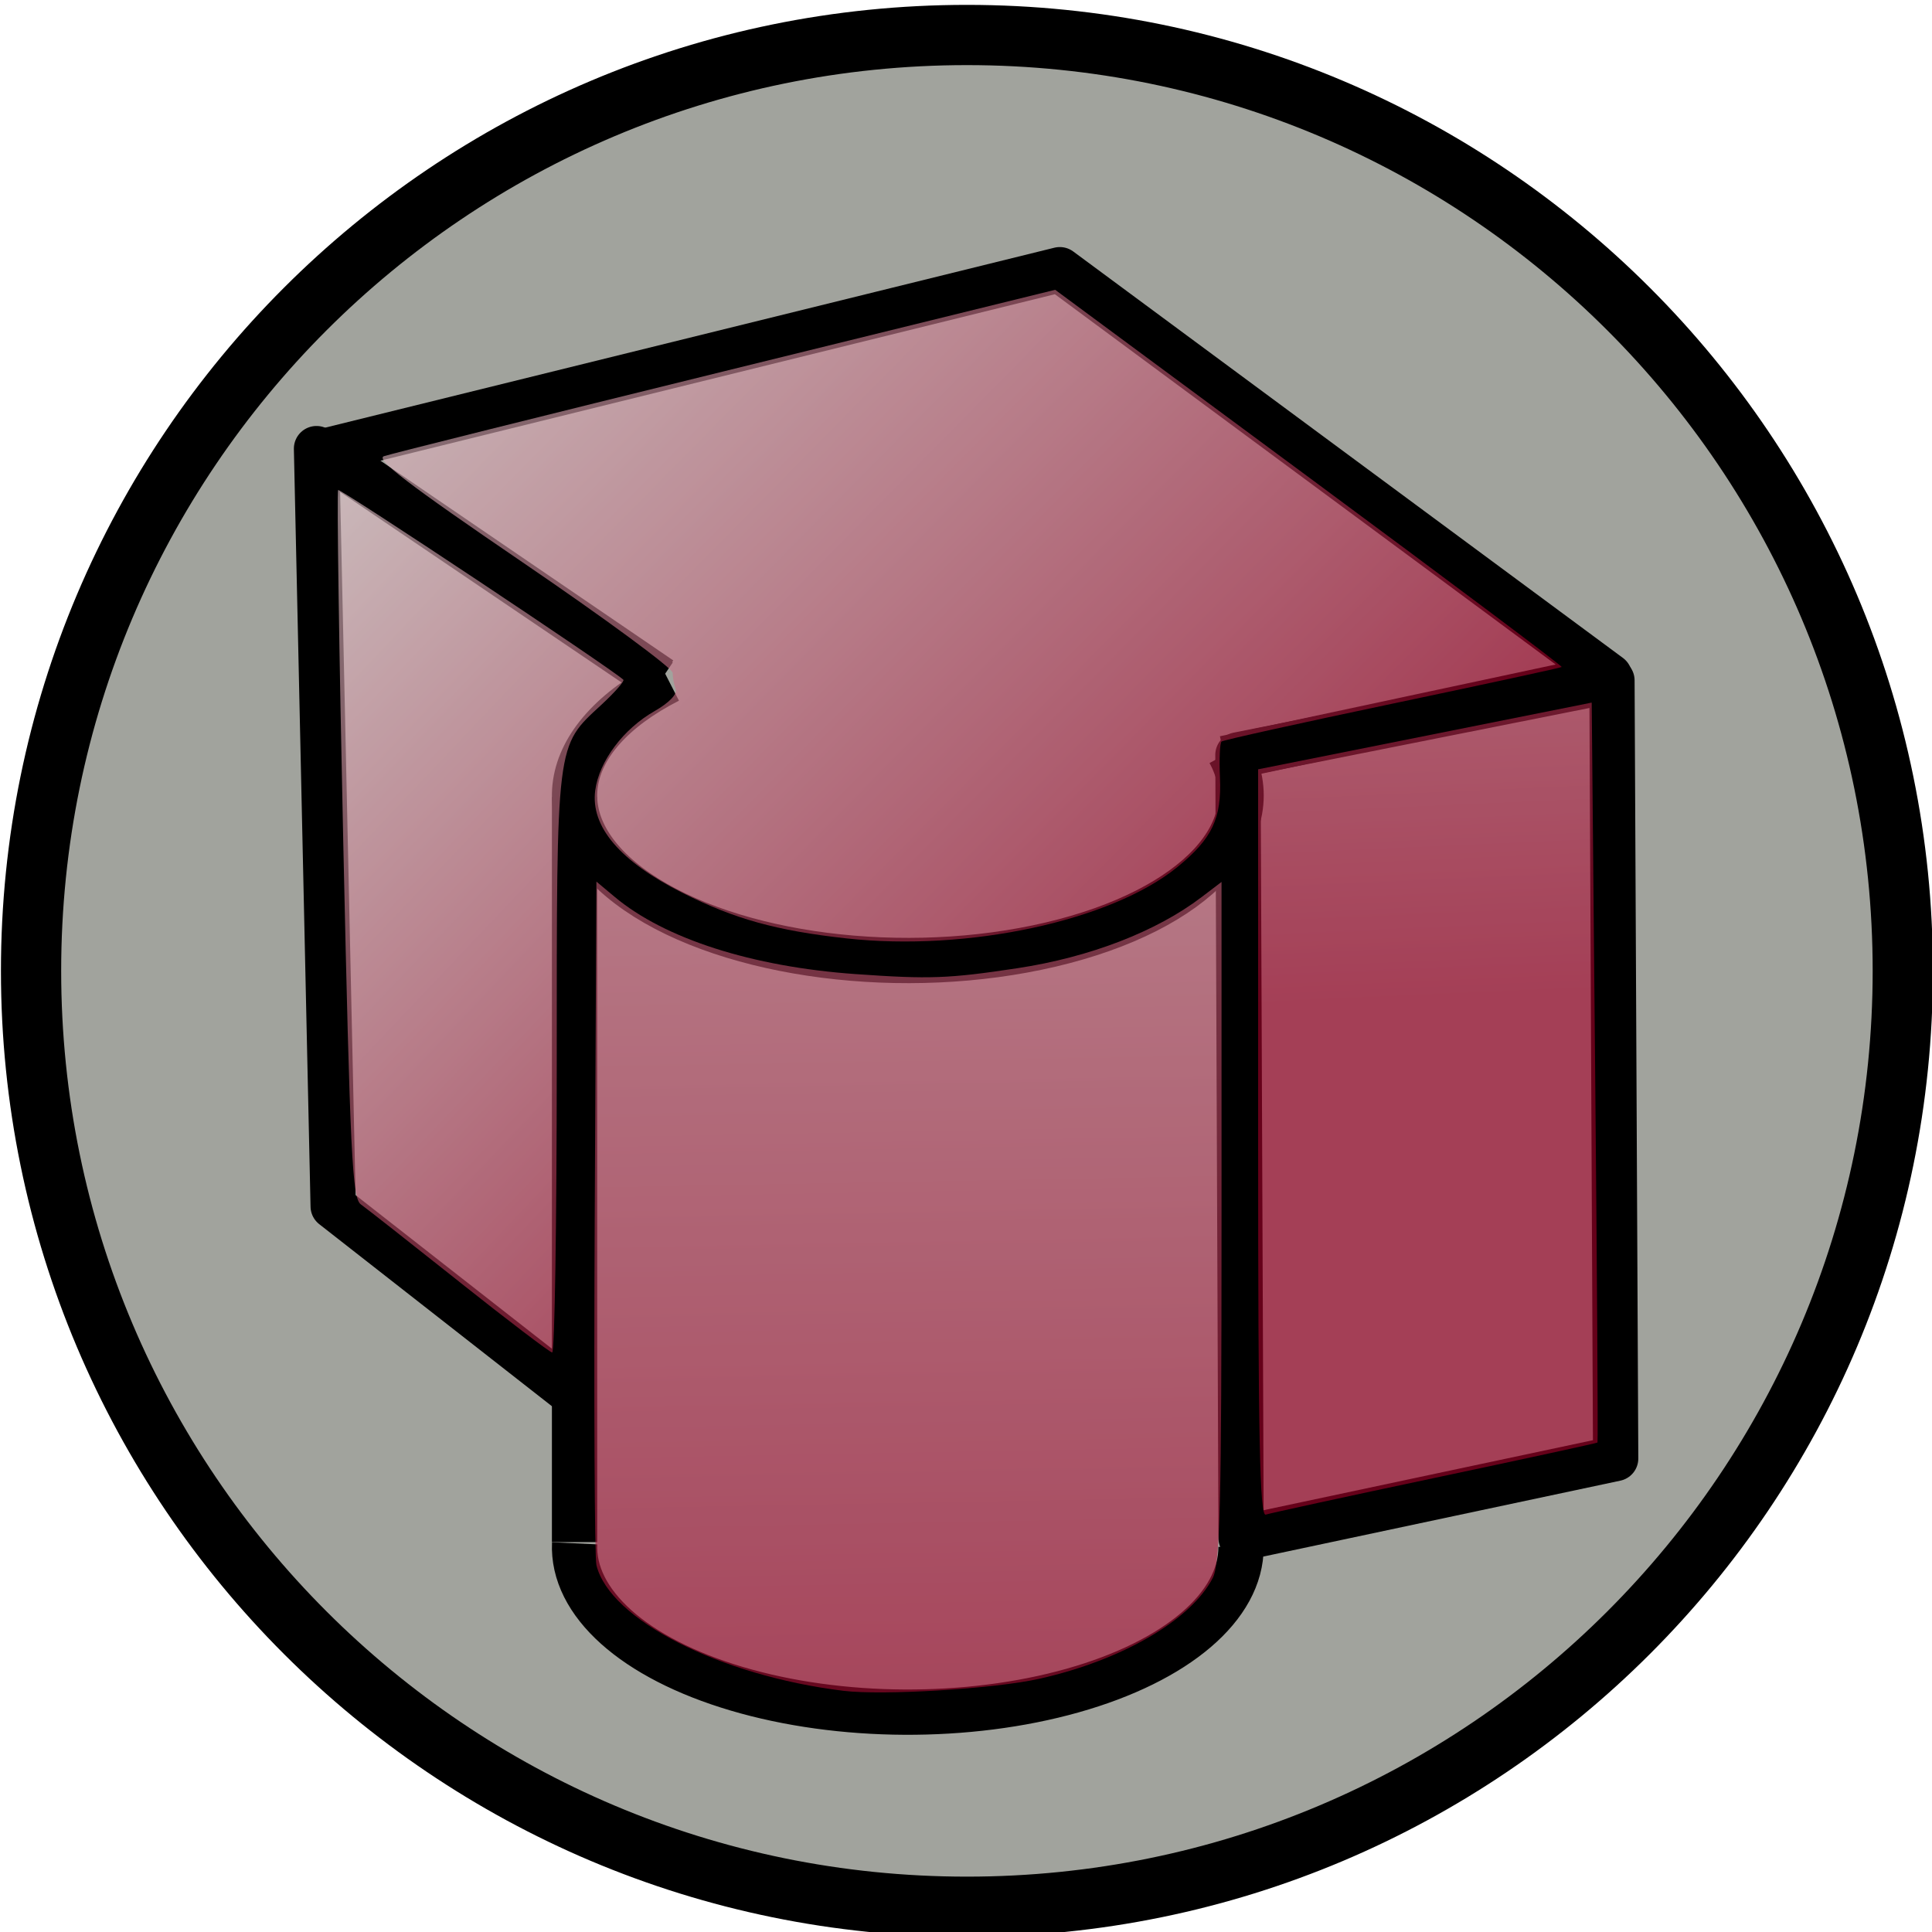
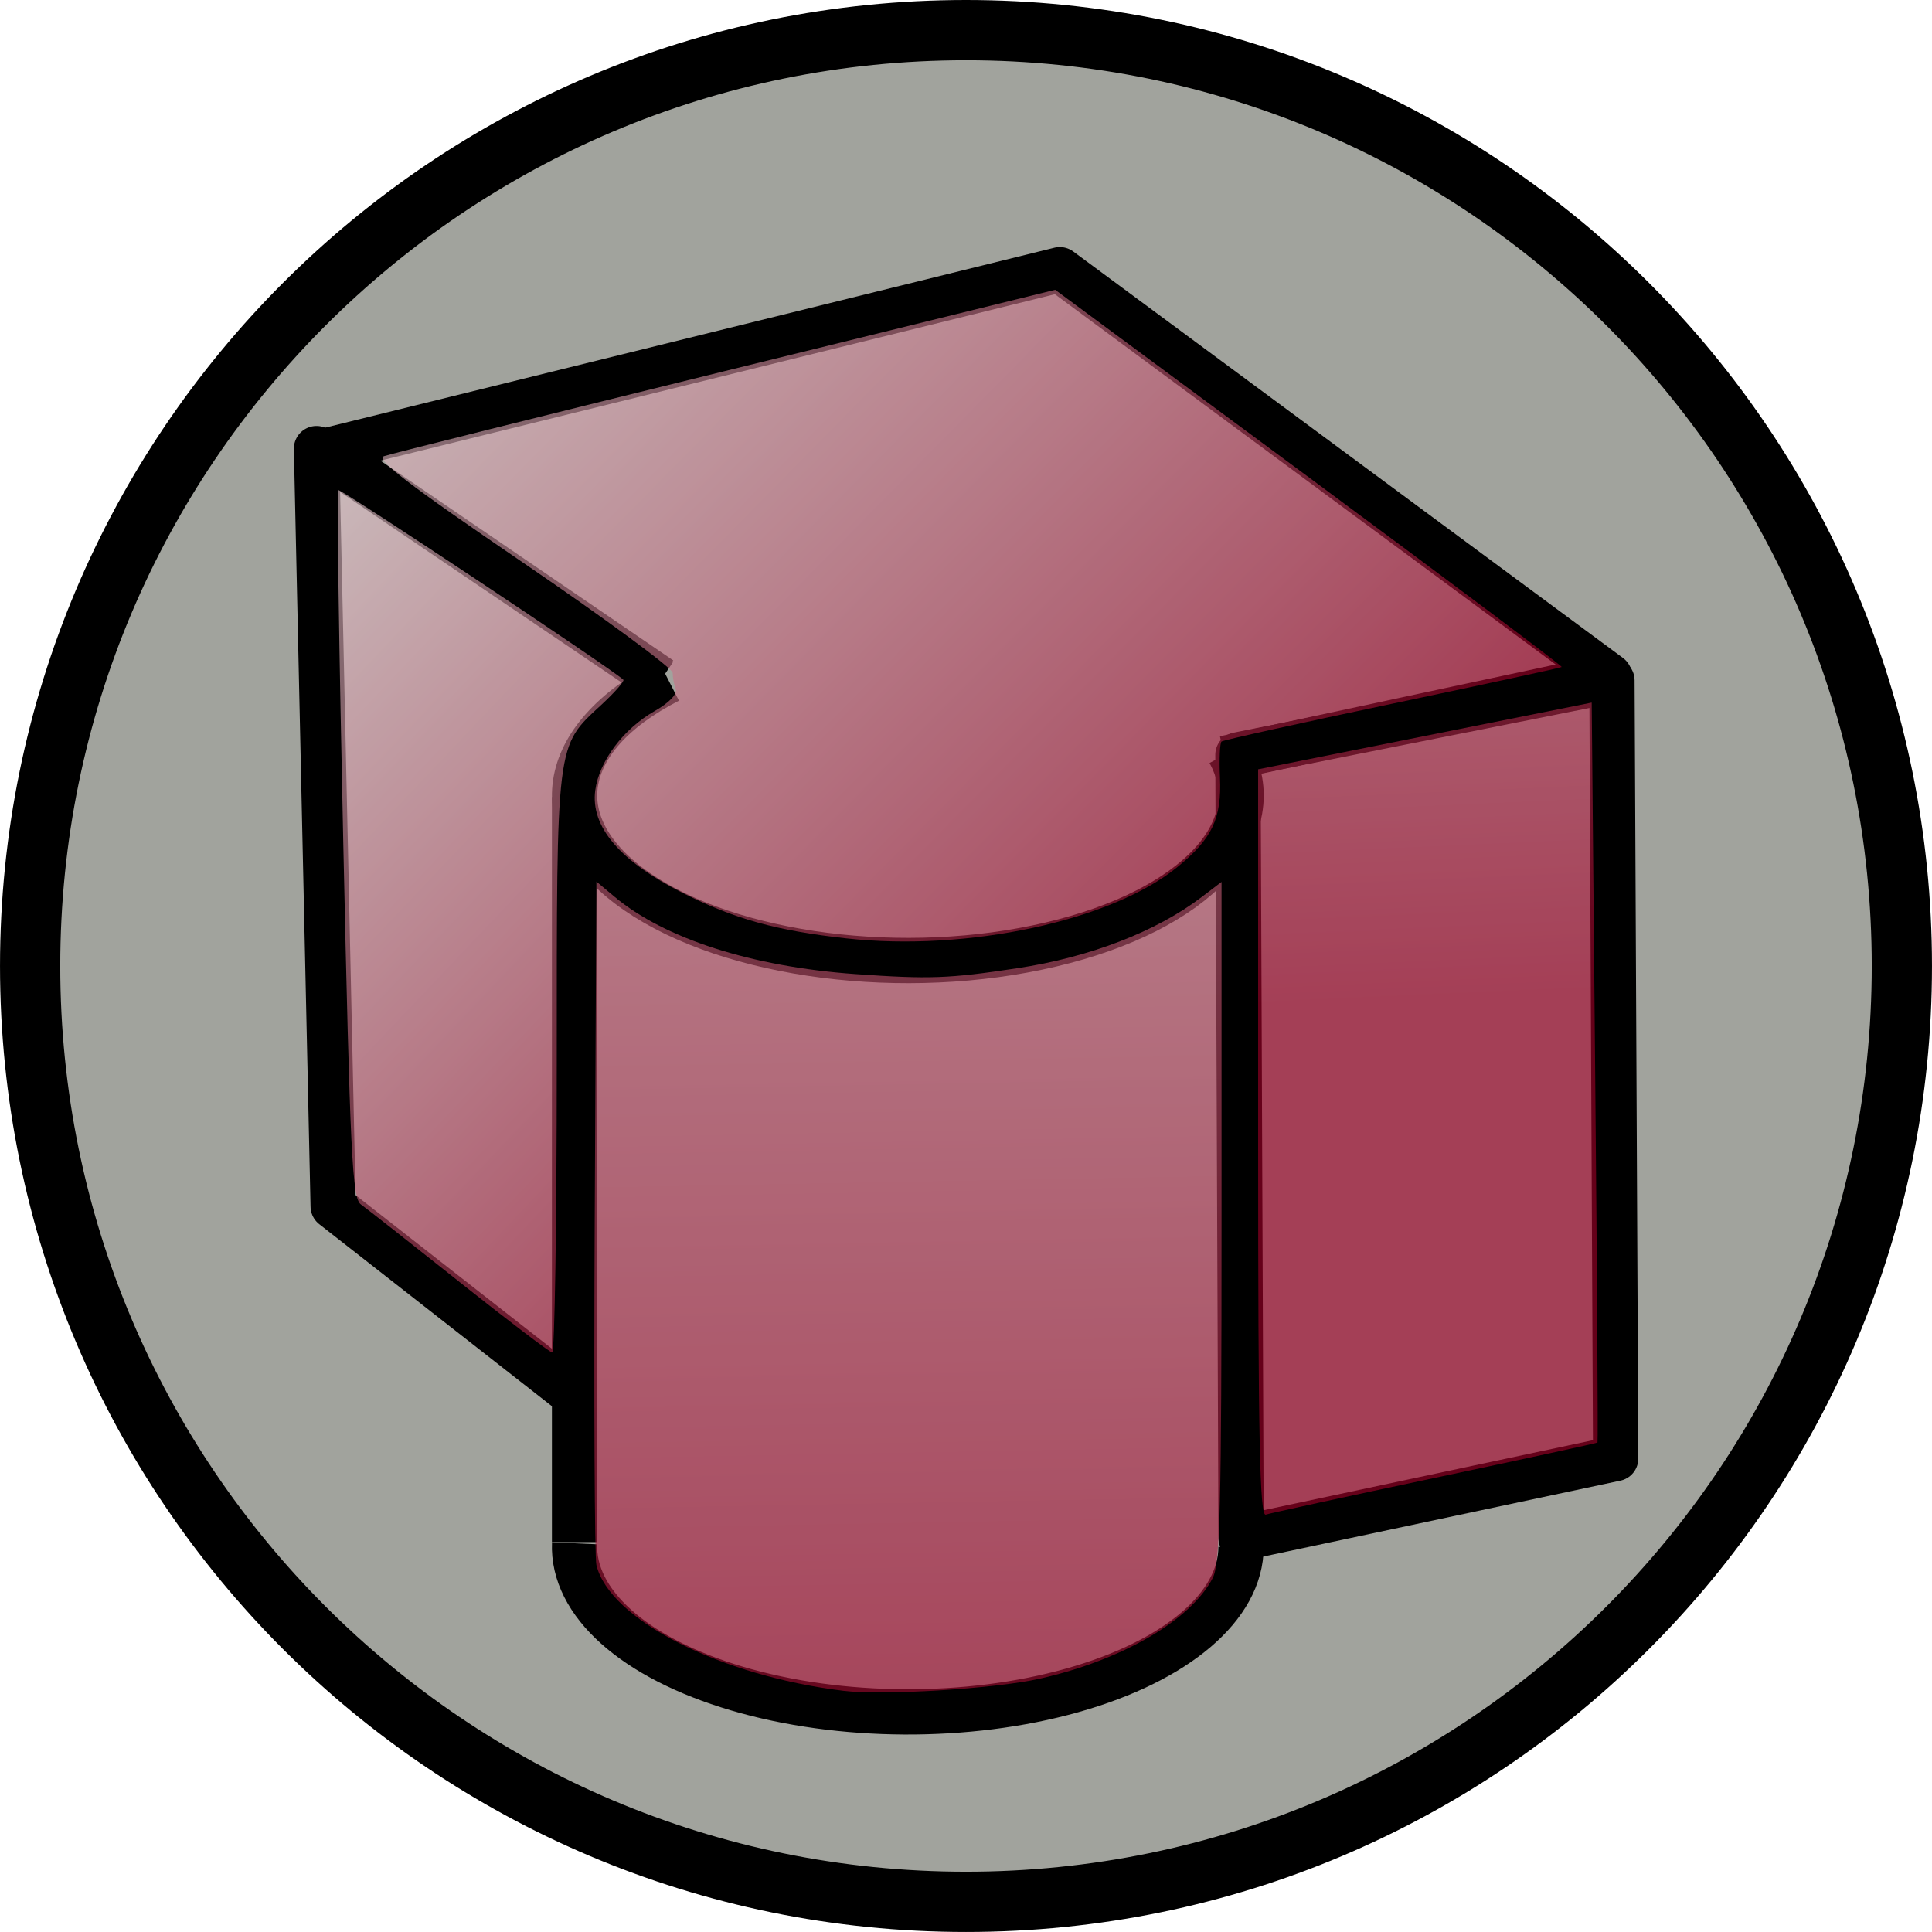
<svg xmlns="http://www.w3.org/2000/svg" xmlns:xlink="http://www.w3.org/1999/xlink" width="64" height="64" id="svg5181" version="1.1">
  <defs id="defs5183">
-     <linearGradient id="linearGradient3851">
-       <stop style="stop-color:#e6eb24;stop-opacity:1;" offset="0" id="stop3853" />
-       <stop style="stop-color:#9b825d;stop-opacity:1;" offset="1" id="stop3855" />
-     </linearGradient>
    <linearGradient id="linearGradient3796">
      <stop style="stop-color:#e3c7cd;stop-opacity:1;" offset="0" id="stop3798" />
      <stop style="stop-color:#a50029;stop-opacity:1;" offset="1" id="stop3800" />
    </linearGradient>
-     <linearGradient id="linearGradient3811">
-       <stop style="stop-color:#82a2f2;stop-opacity:1;" offset="0" id="stop3813" />
-       <stop style="stop-color:#4547f2;stop-opacity:1;" offset="1" id="stop3815" />
-     </linearGradient>
-     <linearGradient id="linearGradient3803">
-       <stop style="stop-color:#efeff2;stop-opacity:1;" offset="0" id="stop3805" />
-       <stop style="stop-color:#d9d9dc;stop-opacity:1;" offset="1" id="stop3807" />
-     </linearGradient>
-     <linearGradient id="linearGradient3795">
-       <stop style="stop-color:#efdce7;stop-opacity:1;" offset="0" id="stop3797" />
-       <stop style="stop-color:#efd0cf;stop-opacity:1;" offset="1" id="stop3799" />
-     </linearGradient>
-     <linearGradient xlink:href="#linearGradient3796" id="linearGradient3802" x1="6.643" y1="-4.357" x2="80.357" y2="8.071" gradientUnits="userSpaceOnUse" gradientTransform="translate(-5.487745,-1.286946)" />
-     <linearGradient xlink:href="#linearGradient3796" id="linearGradient3826" x1="10.643" y1="19.286" x2="33.214" y2="46.429" gradientUnits="userSpaceOnUse" gradientTransform="translate(-3.396882,-5.404061)" />
-     <linearGradient xlink:href="#linearGradient3796" id="linearGradient3834" x1="21.5" y1="17.857" x2="56.643" y2="35.857" gradientUnits="userSpaceOnUse" gradientTransform="translate(-5.891806,-6.034663)" />
-     <linearGradient xlink:href="#linearGradient3851" id="linearGradient3857" x1="29.25" y1="15.786" x2="42.107" y2="15.857" gradientUnits="userSpaceOnUse" />
-     <linearGradient xlink:href="#linearGradient3851" id="linearGradient3867" x1="31.036" y1="18.143" x2="44.107" y2="18.143" gradientUnits="userSpaceOnUse" gradientTransform="translate(-0.4285714,-14.28571)" />
-     <linearGradient xlink:href="#linearGradient3851" id="linearGradient3871" gradientUnits="userSpaceOnUse" x1="29.25" y1="15.786" x2="42.107" y2="15.857" />
-     <linearGradient xlink:href="#linearGradient3851" id="linearGradient3881" x1="34.752" y1="6.75" x2="40.959" y2="6.75" gradientUnits="userSpaceOnUse" gradientTransform="translate(10.70762,-16.75761)" />
-     <linearGradient xlink:href="#linearGradient3851" id="linearGradient3887" gradientUnits="userSpaceOnUse" x1="29.25" y1="15.786" x2="42.107" y2="15.857" gradientTransform="translate(13.18311,-5.875345)" />
-     <linearGradient xlink:href="#linearGradient3851" id="linearGradient3890" gradientUnits="userSpaceOnUse" gradientTransform="matrix(0.9852844,0,0,1.462784,2.896935,-26.45902)" x1="29.25" y1="15.786" x2="42.107" y2="15.857" />
-     <linearGradient id="linearGradient3795-1">
-       <stop id="stop3797-2" offset="0" style="stop-color:#efdce7;stop-opacity:1;" />
-       <stop id="stop3799-4" offset="1" style="stop-color:#efd0cf;stop-opacity:1;" />
-     </linearGradient>
-     <linearGradient id="linearGradient3803-0">
-       <stop id="stop3805-5" offset="0" style="stop-color:#efeff2;stop-opacity:1;" />
-       <stop id="stop3807-7" offset="1" style="stop-color:#d9d9dc;stop-opacity:1;" />
-     </linearGradient>
-     <linearGradient id="linearGradient3811-7">
-       <stop id="stop3813-9" offset="0" style="stop-color:#82a2f2;stop-opacity:1;" />
-       <stop id="stop3815-5" offset="1" style="stop-color:#4547f2;stop-opacity:1;" />
-     </linearGradient>
-     <linearGradient xlink:href="#linearGradient3851" id="linearGradient4234" gradientUnits="userSpaceOnUse" gradientTransform="matrix(0.9852844,0,0,1.462784,-3.819093,-24.52414)" x1="29.25" y1="15.786" x2="42.107" y2="15.857" />
-     <linearGradient xlink:href="#linearGradient3851" id="linearGradient4238" gradientUnits="userSpaceOnUse" gradientTransform="translate(-7.144599,-12.35083)" x1="31.036" y1="18.143" x2="44.107" y2="18.143" />
-     <linearGradient xlink:href="#linearGradient3851" id="linearGradient4249" gradientUnits="userSpaceOnUse" x1="29.25" y1="15.786" x2="42.107" y2="15.857" />
-     <linearGradient xlink:href="#linearGradient3796" id="linearGradient3860" x1="125.389" y1="13.676" x2="146.699" y2="38.248" gradientUnits="userSpaceOnUse" gradientTransform="translate(-87.84861,-9.820737)" />
-     <linearGradient xlink:href="#linearGradient3796" id="linearGradient3870" x1="126.818" y1="49.991" x2="144.142" y2="66.92" gradientUnits="userSpaceOnUse" />
-     <linearGradient xlink:href="#linearGradient3796" id="linearGradient3877" gradientUnits="userSpaceOnUse" gradientTransform="translate(63.18173,-7.546918)" x1="31.786" y1="16.857" x2="43.143" y2="46.286" />
-     <linearGradient xlink:href="#linearGradient3796" id="linearGradient3879" gradientUnits="userSpaceOnUse" gradientTransform="translate(65.67665,-6.916316)" x1="21" y1="13.357" x2="33.214" y2="46.429" />
-     <linearGradient xlink:href="#linearGradient3796" id="linearGradient3882" gradientUnits="userSpaceOnUse" gradientTransform="translate(63.88883,10.83786)" x1="19.977" y1="-2.539" x2="47.83" y2="26.456" />
-     <linearGradient xlink:href="#linearGradient3796-3" id="linearGradient3847" x1="17.071" y1="41.929" x2="75.071" y2="46.214" gradientUnits="userSpaceOnUse" />
-     <linearGradient id="linearGradient3796-3">
-       <stop style="stop-color:#e3c7cd;stop-opacity:1;" offset="0" id="stop3798-6" />
-       <stop style="stop-color:#a50029;stop-opacity:1;" offset="1" id="stop3800-1" />
-     </linearGradient>
-     <linearGradient xlink:href="#linearGradient3796-3" id="linearGradient3833" x1="13.143" y1="7.429" x2="51.571" y2="56.143" gradientUnits="userSpaceOnUse" />
-     <linearGradient id="linearGradient3057">
-       <stop style="stop-color:#e3c7cd;stop-opacity:1;" offset="0" id="stop3059" />
-       <stop style="stop-color:#a50029;stop-opacity:1;" offset="1" id="stop3061" />
-     </linearGradient>
-     <linearGradient y2="56.143" x2="51.571" y1="7.429" x1="13.143" gradientUnits="userSpaceOnUse" id="linearGradient3069" xlink:href="#linearGradient3796-3" />
-     <linearGradient xlink:href="#linearGradient3796-3" id="linearGradient3086" gradientUnits="userSpaceOnUse" x1="13.143" y1="7.429" x2="51.571" y2="56.143" gradientTransform="matrix(0.729,0,0,0.729,116.5625,1.867573)" />
-     <linearGradient xlink:href="#linearGradient3796-3" id="linearGradient3092" gradientUnits="userSpaceOnUse" x1="17.071" y1="41.929" x2="75.071" y2="46.214" />
    <linearGradient xlink:href="#linearGradient3796" id="linearGradient3827" x1="97.728" y1="6.675" x2="122.93" y2="31.533" gradientUnits="userSpaceOnUse" gradientTransform="translate(-79.19596,-18.42437)" />
    <linearGradient xlink:href="#linearGradient3796" id="linearGradient3835" x1="125.445" y1="-8.85" x2="127.407" y2="35.435" gradientUnits="userSpaceOnUse" gradientTransform="translate(-79.19596,-18.42437)" />
    <linearGradient xlink:href="#linearGradient3796" id="linearGradient3843" x1="108.312" y1="-3.799" x2="109.518" y2="62.343" gradientUnits="userSpaceOnUse" gradientTransform="translate(-79.19596,-18.42437)" />
    <linearGradient xlink:href="#linearGradient3796" id="linearGradient3852" x1="85.571" y1="23.143" x2="107.571" y2="44" gradientUnits="userSpaceOnUse" gradientTransform="translate(-79.19596,-18.42437)" />
  </defs>
  <g id="layer1" transform="translate(0,16)">
-     <g id="layer1-3" transform="translate(-10.27298,4.606089)">
-       <path style="fill:#a1a39d;fill-opacity:1;stroke:#000000;stroke-width:2;stroke-miterlimit:4;stroke-opacity:1;stroke-dasharray:none" id="path3938" d="M 63.571,33.071 C 63.571,50.232 49.66,64.143 32.5,64.143 15.34,64.143 1.429,50.232 1.429,33.071 1.429,15.911 15.34,2 32.5,2 c 17.16,0 31.071,13.911 31.071,31.071 z" transform="matrix(0.9977728,0,0,0.9977728,9.875939,-21.44244)" />
+     <g id="layer1-3" transform="translate(-10.30356,4.444669)">
+       <circle style="fill:#a1a39d;fill-opacity:1;stroke:#000000;stroke-width:2;stroke-miterlimit:4;stroke-dasharray:none;stroke-opacity:1" id="path3938" transform="matrix(0.9977728,0,0,0.9977728,9.875939,-21.44244)" cx="32.5" cy="33.071" r="31.071" />
    </g>
    <path style="fill:none;stroke:#000000;stroke-width:1.5;stroke-linecap:butt;stroke-linejoin:round;stroke-miterlimit:4;stroke-opacity:1;stroke-dasharray:none" d="m 41.113,34.953 12.408,-2.638 -0.123,-25.775 -12.39,2.466 z" id="path3022" />
    <path style="fill:none;stroke:#000000;stroke-width:1.5;stroke-linecap:butt;stroke-linejoin:round;stroke-miterlimit:4;stroke-opacity:1;stroke-dasharray:none" d="m 21.866,6.566 -11.381,-7.705 0.552,25.1 8.053,6.301" id="path3024" />
    <path style="fill:none;stroke:#000000;stroke-width:1.5;stroke-linecap:butt;stroke-linejoin:round;stroke-miterlimit:4;stroke-opacity:1;stroke-dasharray:none" d="m 21.88,6.497 -11.087,-7.563 24.314,-6 18.209,13.464 -12.747,2.725" id="path3026" />
-     <path style="fill:none;stroke:#000000;stroke-width:2.058;stroke-linecap:butt;stroke-linejoin:miter;stroke-miterlimit:4;stroke-opacity:1;stroke-dasharray:none" id="path3048" d="M 48.571,44.5 A 15.143,7.5 0 1 1 18.289,44.341" transform="matrix(0.729,0,0,0.729,5.702951,2.799778)" />
-     <path transform="matrix(0.729,0,0,0.729,5.702951,-22.09036)" d="M 48.041,42.533 A 15.143,7.5 0 1 1 22.561,39.277" id="path3050" style="fill:none;stroke:#000000;stroke-width:2.058;stroke-linecap:butt;stroke-linejoin:miter;stroke-miterlimit:4;stroke-opacity:1;stroke-dasharray:none" />
+     <path style="fill:none;stroke:#000000;stroke-width:2.058;stroke-linecap:butt;stroke-linejoin:miter;stroke-miterlimit:4;stroke-opacity:1;stroke-dasharray:none" id="path3048" d="m 48.571,44.5 a 15.143,7.5 0 0 1 -7.665,6.522 15.143,7.5 0 0 1 -15.235,-0.08 15.143,7.5 0 0 1 -7.383,-6.601" transform="matrix(0.729,0,0,0.729,5.702951,2.799778)" />
+     <path transform="matrix(0.729,0,0,0.729,5.702951,-22.09036)" d="m 48.041,42.533 a 15.143,7.5 0 0 1 -8.111,8.741 15.143,7.5 0 0 1 -18.807,-2.403 15.143,7.5 0 0 1 1.438,-9.593" id="path3050" style="fill:none;stroke:#000000;stroke-width:2.058;stroke-linecap:butt;stroke-linejoin:miter;stroke-miterlimit:4;stroke-opacity:1;stroke-dasharray:none" />
    <path style="fill:none;stroke:#000000;stroke-width:1.5;stroke-linecap:butt;stroke-linejoin:miter;stroke-miterlimit:4;stroke-opacity:1;stroke-dasharray:none" d="m 19.033,35.084 0,-24.682" id="path3052" />
    <path style="opacity:0.613;fill:none;stroke:none" d="m 28.035,15.085 c -2.317,-0.256 -3.705,-0.642 -5.428,-1.509 -2.068,-1.041 -3.05,-2.194 -2.889,-3.395 0.13,-0.967 0.929,-2.034 1.968,-2.626 0.478,-0.272 0.757,-0.563 0.697,-0.724 -0.056,-0.148 -0.101,-0.392 -0.101,-0.543 0,-0.151 -2.236,-1.797 -4.968,-3.659 -3.79,-2.582 -4.88,-3.416 -4.596,-3.517 0.205,-0.073 5.291,-1.343 11.304,-2.822 l 10.932,-2.69 8.418,6.223 c 4.63,3.423 8.393,6.245 8.362,6.272 -0.031,0.027 -2.557,0.574 -5.612,1.216 -3.056,0.642 -5.601,1.206 -5.657,1.253 -0.056,0.048 -0.079,0.585 -0.052,1.194 0.059,1.355 -0.259,2.026 -1.409,2.963 -2.188,1.783 -6.948,2.809 -10.969,2.364 l 0,0 z" id="path3042" />
    <path style="opacity:0.613;fill:url(#linearGradient3843);fill-opacity:1;stroke:none" d="m 27.939,40.01 c -4.102,-0.503 -7.744,-2.356 -8.182,-4.165 -0.061,-0.253 -0.086,-5.45 -0.056,-11.55 l 0.056,-11.091 0.606,0.507 c 1.655,1.386 4.559,2.316 7.98,2.557 2.451,0.173 3.077,0.15 5.354,-0.194 2.405,-0.364 4.61,-1.215 6.111,-2.359 l 0.657,-0.5 0,11.247 c 0,9.426 -0.047,11.338 -0.293,11.813 -0.72,1.393 -2.999,2.719 -5.731,3.334 -1.485,0.335 -5.182,0.562 -6.502,0.401 z" id="path3044" />
    <path style="opacity:0.613;fill:url(#linearGradient3835);fill-opacity:1;stroke:none" d="m 41.677,21.873 0,-12.389 5.525,-1.105 5.525,-1.105 0.115,12.237 c 0.063,6.73 0.098,12.254 0.077,12.275 -0.021,0.021 -2.445,0.547 -5.387,1.17 -2.942,0.622 -5.463,1.171 -5.602,1.218 -0.2,0.069 -0.253,-2.48 -0.253,-12.302 z" id="path3046" />
    <path style="opacity:0.613;fill:url(#linearGradient3827);fill-opacity:1;stroke:none" d="m 28.035,15.085 c -2.317,-0.256 -3.705,-0.642 -5.428,-1.509 -2.068,-1.041 -3.05,-2.194 -2.889,-3.395 0.13,-0.967 0.929,-2.034 1.968,-2.626 0.478,-0.272 0.757,-0.563 0.697,-0.724 -0.056,-0.148 -0.101,-0.392 -0.101,-0.543 0,-0.151 -2.236,-1.797 -4.968,-3.659 -3.79,-2.582 -4.88,-3.416 -4.596,-3.517 0.205,-0.073 5.291,-1.343 11.304,-2.822 l 10.932,-2.69 8.418,6.223 c 4.63,3.423 8.393,6.245 8.362,6.272 -0.031,0.027 -2.557,0.574 -5.612,1.216 -3.056,0.642 -5.601,1.206 -5.657,1.253 -0.056,0.048 -0.079,0.585 -0.052,1.194 0.059,1.355 -0.259,2.026 -1.409,2.963 -2.188,1.783 -6.948,2.809 -10.969,2.364 l 0,0 z" id="path3049" />
    <path style="opacity:0.613;fill:url(#linearGradient3852);fill-opacity:1;stroke:none" d="M 15.211,26.458 C 13.6,25.178 12.135,24.026 11.956,23.899 11.667,23.694 11.6,22.317 11.373,11.993 11.232,5.573 11.155,0.281 11.202,0.234 c 0.065,-0.065 9.051,5.911 9.447,6.283 0.046,0.043 -0.284,0.42 -0.735,0.837 -1.501,1.388 -1.471,1.147 -1.471,11.894 0,5.264 -0.068,9.564 -0.152,9.555 -0.083,-0.009 -1.47,-1.064 -3.081,-2.344 z" id="path3051" />
  </g>
</svg>
